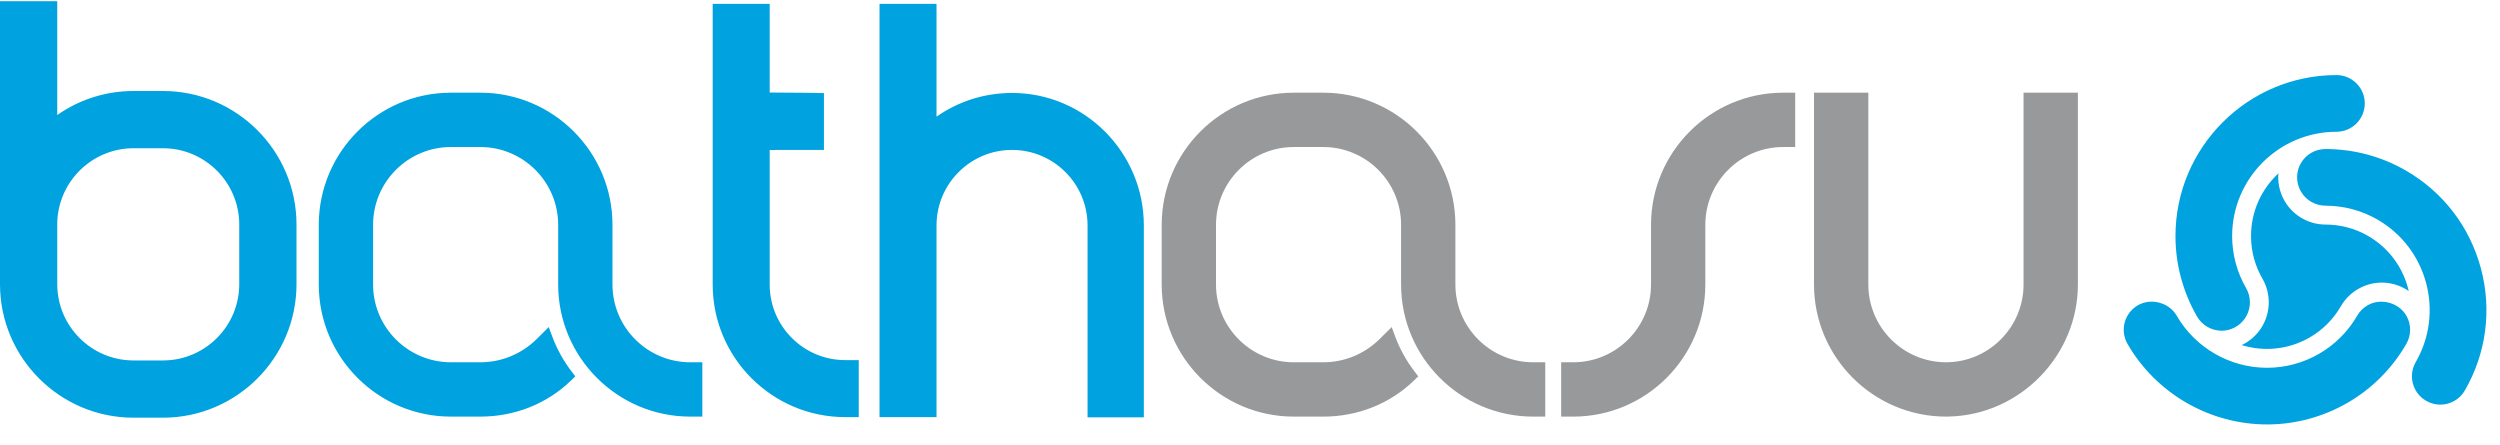
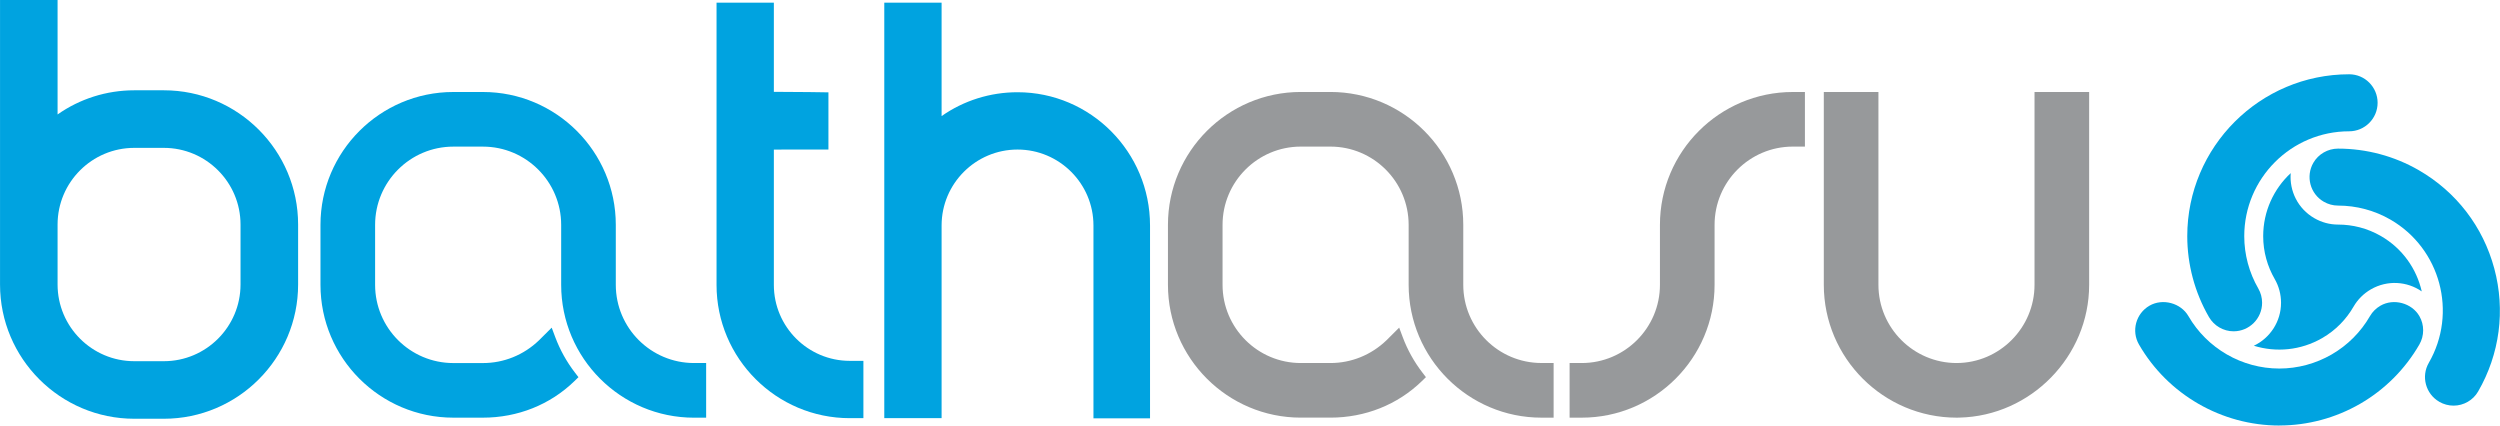
- <svg xmlns="http://www.w3.org/2000/svg" width="90px" height="16px" viewBox="0 0 90 16" version="1.1">
-   <defs />
-   <g id="Brands" stroke="none" stroke-width="1" fill="none" fill-rule="evenodd">
-     <g id="Bath-ASU-logo" transform="translate(-19, -8)">
-       <g id="bathasu-logo" transform="translate(19, 8)">
-         <path d="M55.629,14.998 L55.195,14.998 C52.572,14.998 50.439,12.864 50.439,10.241 L50.439,8.094 C50.439,6.549 49.182,5.293 47.638,5.293 L46.577,5.293 C45.032,5.293 43.776,6.549 43.776,8.094 L43.776,10.241 C43.776,11.786 45.032,13.042 46.577,13.042 L47.638,13.042 C48.385,13.042 49.097,12.754 49.642,12.23 L50.1,11.775 L50.225,12.111 C50.396,12.569 50.633,12.997 50.932,13.385 L51.057,13.548 L50.91,13.692 C50.043,14.534 48.881,14.998 47.638,14.998 L46.577,14.998 C43.954,14.998 41.821,12.864 41.821,10.241 L41.821,8.094 C41.821,5.471 43.954,3.337 46.577,3.337 L47.638,3.337 C50.261,3.337 52.394,5.471 52.394,8.094 L52.394,10.241 C52.394,11.786 53.651,13.042 55.195,13.042 L55.629,13.042 L55.629,14.998 Z M56.636,14.998 L56.202,14.998 L56.202,13.042 L56.636,13.042 C58.18,13.042 59.437,11.786 59.437,10.241 L59.437,8.094 C59.437,5.471 61.571,3.337 64.193,3.337 L64.627,3.337 L64.627,5.293 L64.193,5.293 C62.649,5.293 61.392,6.549 61.392,8.094 L61.392,10.241 C61.392,12.864 59.259,14.998 56.636,14.998 Z M70.062,14.998 L70.06,14.998 C67.438,14.996 65.304,12.862 65.304,10.241 L65.304,3.337 L67.26,3.337 L67.26,10.241 C67.26,11.786 68.516,13.042 70.06,13.042 C71.597,13.037 72.848,11.781 72.848,10.241 L72.848,3.337 L74.804,3.337 L74.804,10.241 C74.804,12.804 72.721,14.937 70.159,14.996 L70.062,14.998 Z" id="Combined-Shape" fill="#97999B" />
-         <path d="M4.807,5.337 C3.293,5.337 2.061,6.569 2.061,8.083 L2.061,10.23 C2.061,11.744 3.293,12.976 4.807,12.976 L5.867,12.976 C7.381,12.976 8.613,11.744 8.613,10.23 L8.613,8.083 C8.613,6.569 7.381,5.337 5.867,5.337 L4.807,5.337 Z M5.867,15.037 L4.807,15.037 C2.156,15.037 0,12.88 0,10.23 L0,0.043 L2.061,0.043 L2.061,4.142 C2.857,3.581 3.815,3.276 4.807,3.276 L5.867,3.276 C8.518,3.276 10.674,5.433 10.674,8.083 L10.674,10.23 C10.674,12.88 8.518,15.037 5.867,15.037 Z M30.915,15.016 L30.427,15.016 C27.797,15.016 25.657,12.876 25.657,10.245 L25.657,0.139 L27.709,0.139 L27.709,3.331 C28.756,3.334 29.435,3.347 29.435,3.347 L29.662,3.351 L29.662,5.397 L27.709,5.399 L27.709,10.245 C27.709,11.744 28.928,12.964 30.427,12.964 L30.915,12.964 L30.915,15.016 Z M41.178,15.023 L39.152,15.023 L39.152,8.116 C39.152,6.617 37.933,5.397 36.433,5.397 C34.934,5.397 33.715,6.617 33.715,8.116 L33.715,15.016 L31.663,15.016 L31.663,0.139 L33.715,0.139 L33.715,4.2 C34.504,3.646 35.452,3.346 36.433,3.346 C39.05,3.346 41.178,5.486 41.178,8.116 L41.178,15.023 Z M25.284,14.998 L24.85,14.998 C22.227,14.998 20.094,12.864 20.094,10.241 L20.094,8.094 C20.094,6.549 18.837,5.293 17.293,5.293 L16.232,5.293 C14.688,5.293 13.431,6.549 13.431,8.094 L13.431,10.241 C13.431,11.786 14.688,13.042 16.232,13.042 L17.293,13.042 C18.04,13.042 18.752,12.754 19.297,12.23 L19.755,11.775 L19.88,12.111 C20.05,12.568 20.288,12.996 20.586,13.385 L20.712,13.548 L20.564,13.692 C19.698,14.534 18.536,14.998 17.293,14.998 L16.232,14.998 C13.609,14.998 11.476,12.864 11.476,10.241 L11.476,8.094 C11.476,5.471 13.609,3.337 16.232,3.337 L17.293,3.337 C19.915,3.337 22.049,5.471 22.049,8.094 L22.049,10.241 C22.049,11.786 23.305,13.042 24.85,13.042 L25.284,13.042 L25.284,14.998 Z M79.976,11.906 C79.615,11.906 79.277,11.71 79.094,11.395 C78.586,10.516 78.317,9.514 78.317,8.499 C78.317,5.303 80.918,2.703 84.115,2.703 C84.676,2.703 85.132,3.161 85.132,3.723 C85.132,4.286 84.675,4.744 84.112,4.744 C82.041,4.744 80.357,6.429 80.357,8.499 C80.357,9.157 80.531,9.805 80.861,10.375 C80.95,10.528 80.996,10.705 80.996,10.885 C80.996,11.448 80.538,11.906 79.976,11.906 Z M82.022,6.243 C81.97,6.878 82.279,7.515 82.867,7.855 C83.13,8.007 83.423,8.084 83.716,8.084 C84.239,8.084 84.768,8.215 85.252,8.494 C86.025,8.941 86.531,9.671 86.714,10.477 C86.19,10.114 85.483,10.062 84.895,10.402 C84.632,10.554 84.419,10.768 84.273,11.022 C84.011,11.476 83.634,11.868 83.149,12.148 C82.376,12.594 81.491,12.667 80.701,12.423 C81.277,12.15 81.675,11.564 81.675,10.885 C81.675,10.581 81.596,10.289 81.45,10.036 C81.188,9.583 81.037,9.059 81.037,8.499 C81.037,7.607 81.416,6.804 82.022,6.243 Z M81.617,15.28 C79.548,15.28 77.622,14.168 76.59,12.38 C76.309,11.894 76.478,11.27 76.965,10.989 C77.438,10.716 78.089,10.893 78.359,11.362 C79.028,12.52 80.275,13.24 81.614,13.24 C82.269,13.24 82.918,13.066 83.488,12.736 C84.058,12.408 84.532,11.933 84.861,11.361 C84.95,11.208 85.079,11.08 85.235,10.99 C85.707,10.717 86.358,10.895 86.629,11.364 C86.81,11.677 86.809,12.067 86.627,12.382 C86.12,13.262 85.388,13.995 84.509,14.503 C83.628,15.011 82.629,15.28 81.617,15.28 Z M87.853,14.567 C87.674,14.567 87.497,14.52 87.341,14.429 C86.853,14.148 86.685,13.523 86.967,13.035 C88.001,11.242 87.385,8.941 85.592,7.906 C85.024,7.578 84.376,7.405 83.719,7.405 C83.539,7.405 83.363,7.357 83.206,7.267 C82.719,6.985 82.552,6.36 82.833,5.872 C83.013,5.56 83.352,5.365 83.716,5.365 C84.733,5.365 85.734,5.632 86.612,6.14 C87.952,6.913 88.911,8.163 89.312,9.66 C89.713,11.156 89.507,12.719 88.733,14.059 C88.552,14.373 88.214,14.567 87.853,14.567 Z" id="Combined-Shape" fill="#00A3E0" />
-       </g>
-     </g>
+ <svg xmlns="http://www.w3.org/2000/svg" fill="none" height="16" viewBox="0 0 94 16" width="94">
+   <path d="m58.416 15.704h-.456c-2.754 0-4.995-2.241-4.995-4.995v-2.255c0-1.622-1.319-2.942-2.941-2.942h-1.114c-1.622 0-2.942 1.32-2.942 2.942v2.255c0 1.622 1.319 2.941 2.942 2.941h1.114c.784 0 1.532-.303 2.105-.853l.48-.478.132.353c.179.48.429.93.742 1.337l.132.172-.155.151c-.91.884-2.13 1.371-3.436 1.371h-1.114c-2.754 0-4.995-2.241-4.995-4.995v-2.255c0-2.754 2.24-4.995 4.995-4.995h1.114c2.754 0 4.995 2.241 4.995 4.995v2.255c0 1.622 1.319 2.941 2.941 2.941h.456z" fill="#97999b" />
+   <path d="m59.473 15.704h-.456v-2.054h.456c1.621 0 2.941-1.319 2.941-2.941v-2.255c0-2.754 2.241-4.995 4.995-4.995h.456v2.053h-.456c-1.622 0-2.941 1.32-2.941 2.942v2.255c0 2.754-2.241 4.995-4.995 4.995z" fill="#97999b" />
+   <path d="m73.57 15.704h.002l.102-.002c2.69-.062 4.878-2.302 4.878-4.993v-7.25h-2.054v7.25c0 1.616-1.314 2.936-2.928 2.941-1.621 0-2.941-1.319-2.941-2.941v-7.25h-2.054v7.25c0 2.752 2.241 4.993 4.995 4.995z" fill="#97999b" />
+   <g fill="#00a3e0">
+     <path clip-rule="evenodd" d="m5.048 15.745h1.113c2.783 0 5.048-2.265 5.048-5.048v-2.254c0-2.783-2.264-5.048-5.048-5.048h-1.113c-1.041 0-2.047.32-2.883.909v-4.304h-2.164v10.697c0 2.784 2.264 5.048 5.048 5.048zm-2.883-7.302c0-1.59 1.293-2.883 2.883-2.883h1.113c1.59 0 2.883 1.293 2.883 2.883v2.254c0 1.59-1.294 2.884-2.883 2.884h-1.113c-1.59 0-2.883-1.294-2.883-2.884z" fill-rule="evenodd" />
+     <path d="m31.952 15.723h.512v-2.155h-.512c-1.574 0-2.855-1.281-2.855-2.855v-5.089l2.052-.002v-2.149l-.239-.004s-.713-.013-1.813-.016v-3.352h-2.155v10.612c0 2.763 2.248 5.01 5.01 5.01z" />
+     <path d="m43.241 15.73h-2.127v-7.252c0-1.574-1.281-2.855-2.855-2.855-1.574 0-2.855 1.281-2.855 2.855v7.245h-2.155v-15.622h2.155v4.264c.828-.582 1.824-.897 2.855-.897 2.747 0 4.982 2.247 4.982 5.01z" />
+     <path d="m26.095 15.704h.456v-2.054h-.456c-1.622 0-2.941-1.319-2.941-2.941v-2.255c0-2.754-2.241-4.995-4.995-4.995h-1.114c-2.754 0-4.995 2.241-4.995 4.995v2.255c0 2.754 2.24 4.995 4.995 4.995h1.114c1.306 0 2.526-.487 3.436-1.371l.155-.151-.132-.172c-.314-.408-.563-.858-.742-1.337l-.132-.353-.48.478c-.573.55-1.32.853-2.105.853h-1.114c-1.622 0-2.941-1.319-2.941-2.941v-2.255c0-1.622 1.319-2.942 2.941-2.942h1.114c1.622 0 2.941 1.32 2.941 2.942v2.255c0 2.754 2.241 4.995 4.995 4.995z" />
+     <path d="m83.982 12.457c-.379 0-.734-.206-.925-.536-.534-.924-.816-1.976-.816-3.041 0-3.356 2.731-6.087 6.089-6.087.589 0 1.068.481 1.068 1.072 0 .591-.481 1.072-1.071 1.072-2.175 0-3.943 1.769-3.943 3.943 0 .69.183 1.371.529 1.97.093.161.142.346.142.535 0 .591-.481 1.072-1.072 1.072z" />
+     <path d="m85.096 8.88c0-.937.399-1.78 1.035-2.37-.055.667.269 1.337.887 1.693.276.16.583.241.891.241.549-0 1.105.137 1.614.431.811.468 1.342 1.235 1.535 2.082-.55-.381-1.292-.435-1.91-.079-.277.16-.5.385-.654.651-.274.476-.671.889-1.18 1.183-.811.468-1.741.545-2.57.288.604-.286 1.023-.902 1.023-1.615 0-.319-.083-.625-.237-.892-.275-.476-.434-1.026-.434-1.613z" />
+     <path d="m85.706 16c-2.173 0-4.196-1.167-5.28-3.046-.295-.51-.117-1.165.394-1.46.497-.287 1.18-.101 1.464.391.703 1.216 2.013 1.972 3.418 1.972.688 0 1.369-.183 1.968-.529.598-.345 1.097-.844 1.442-1.444.093-.161.229-.295.393-.39.496-.287 1.18-.1 1.464.392.19.329.189.739-.002 1.069-.533.924-1.302 1.694-2.225 2.227-.924.534-1.974.816-3.036.816z" />
+     <path d="m91.716 15.107c.164.095.35.145.538.145.38 0 .735-.204.924-.533.813-1.408 1.029-3.049.608-4.62-.421-1.572-1.428-2.884-2.835-3.697-.922-.533-1.973-.814-3.042-.814-.382.001-.737.205-.927.533-.295.512-.12 1.169.392 1.464.165.095.349.145.538.145.69 0 1.371.182 1.967.526 1.883 1.087 2.53 3.503 1.444 5.386-.296.512-.119 1.168.393 1.464z" />
  </g>
</svg>
